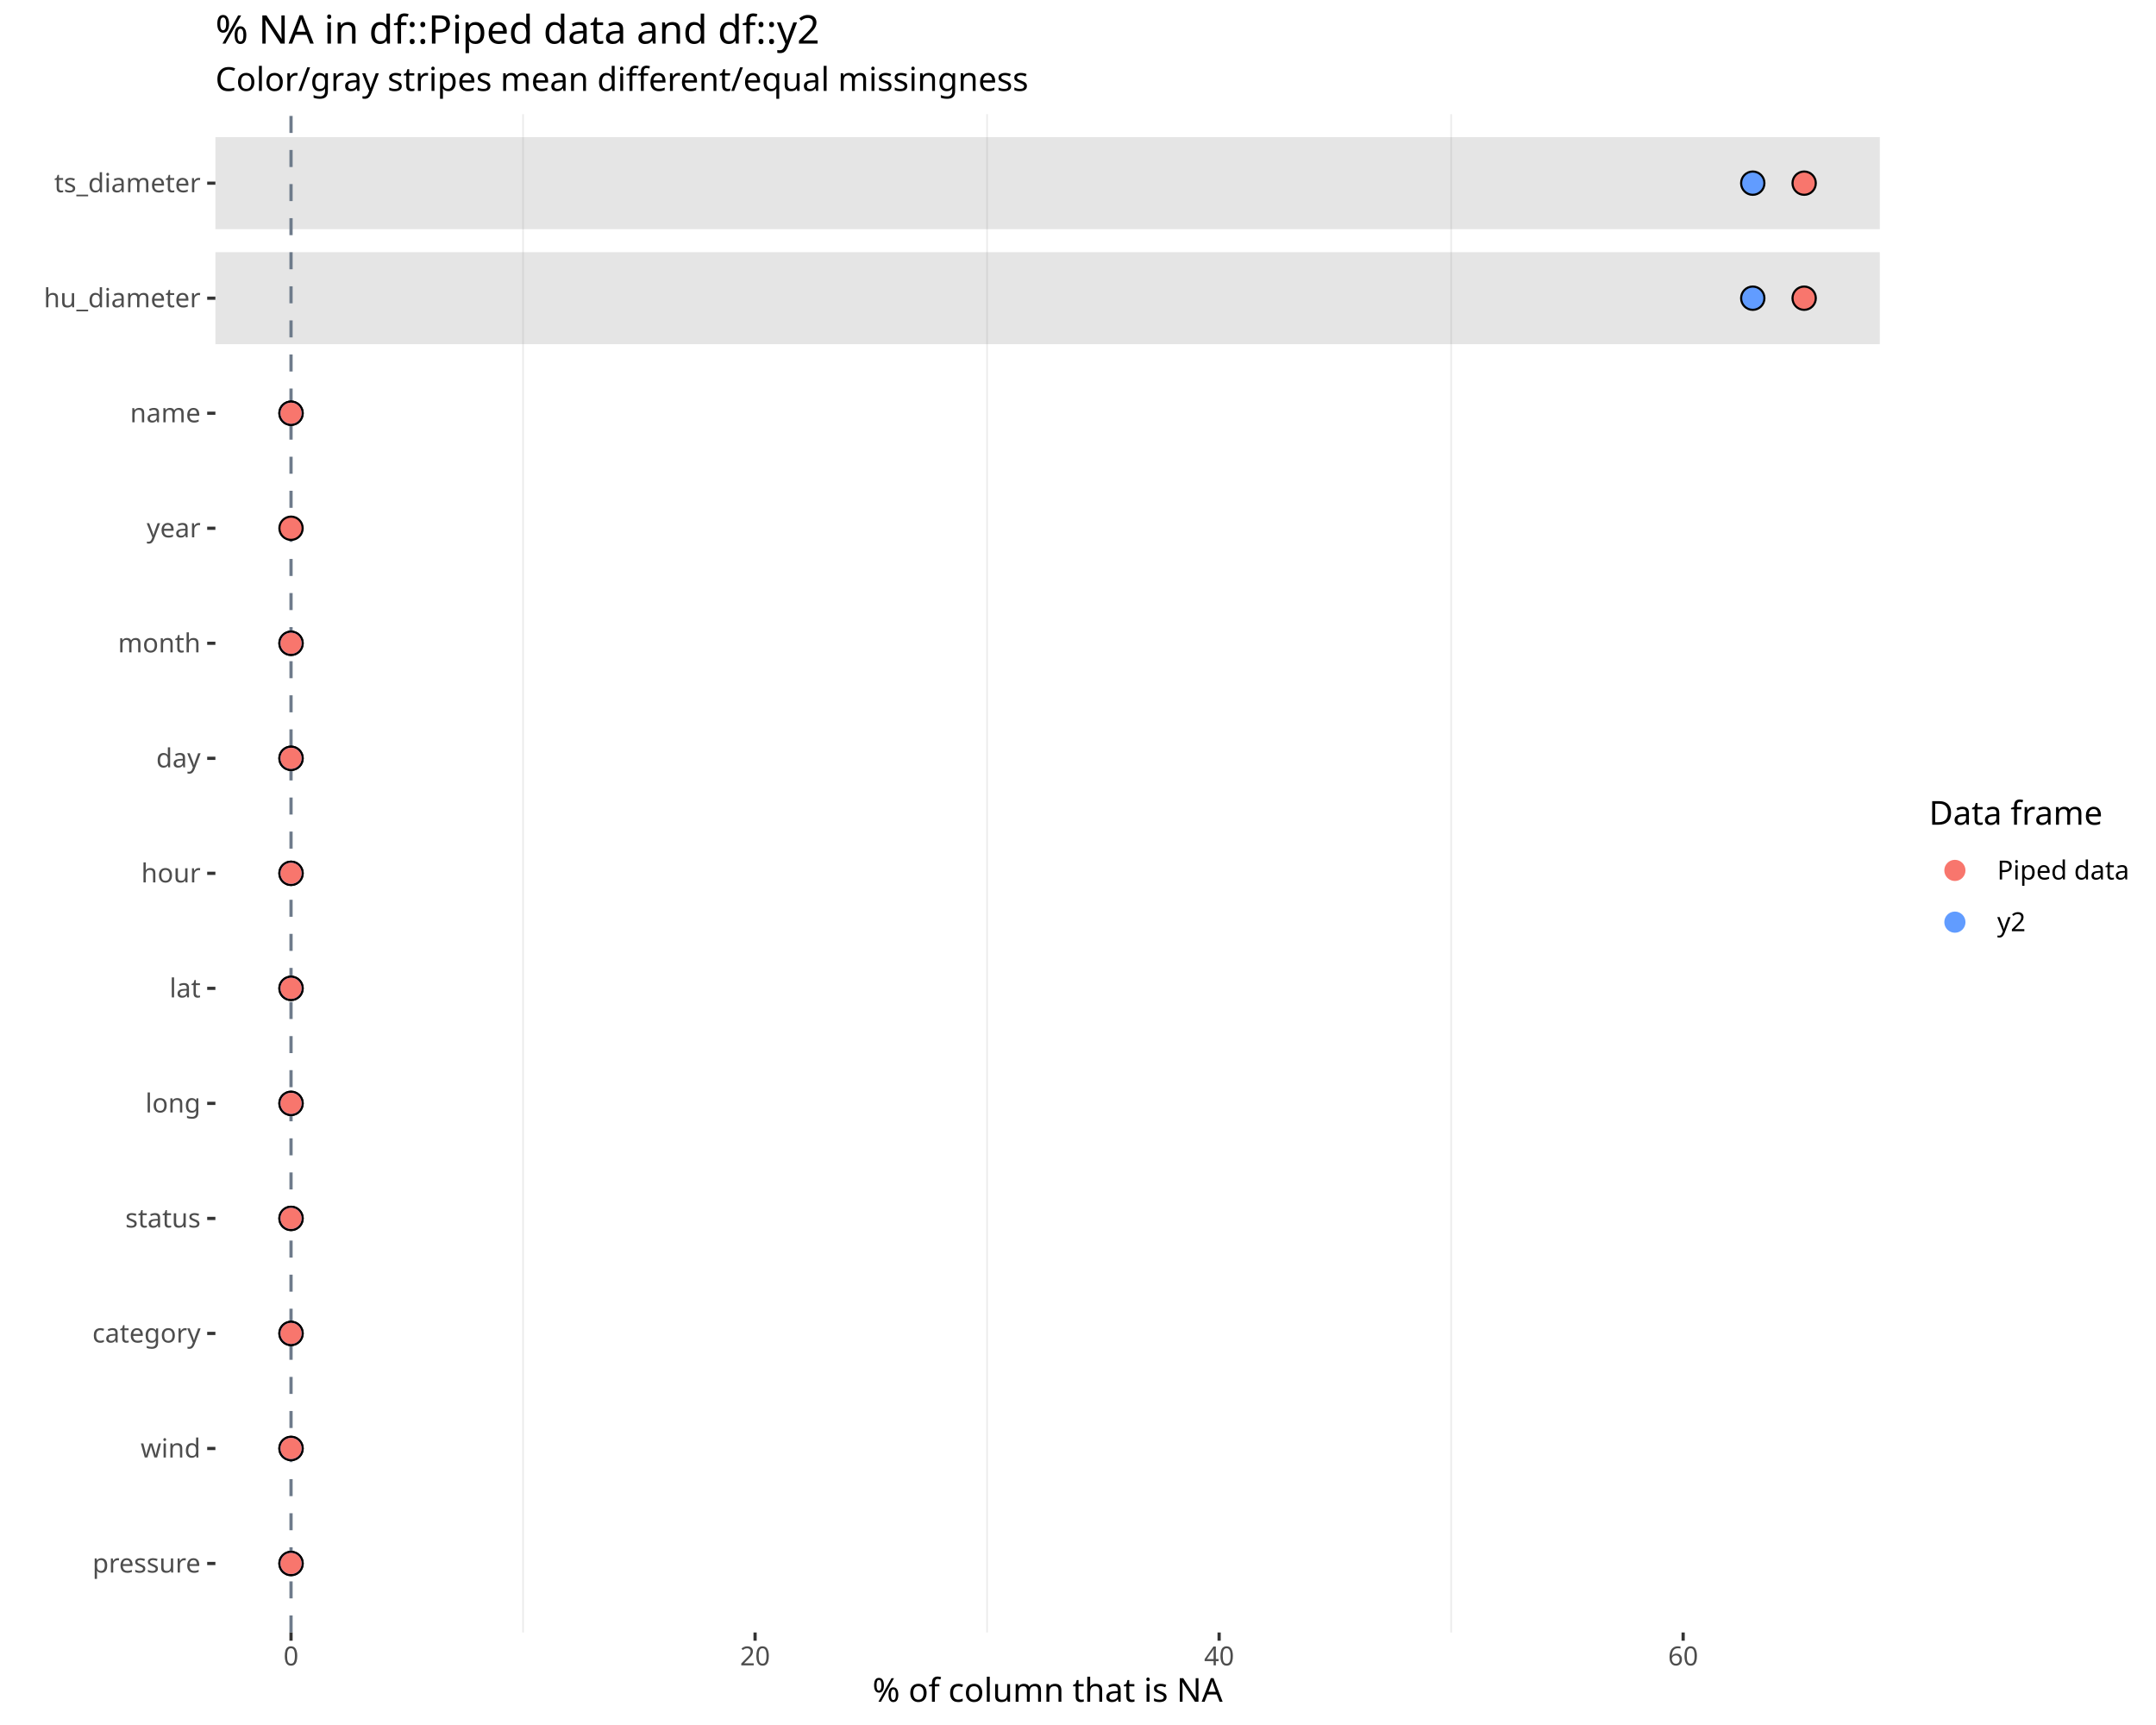
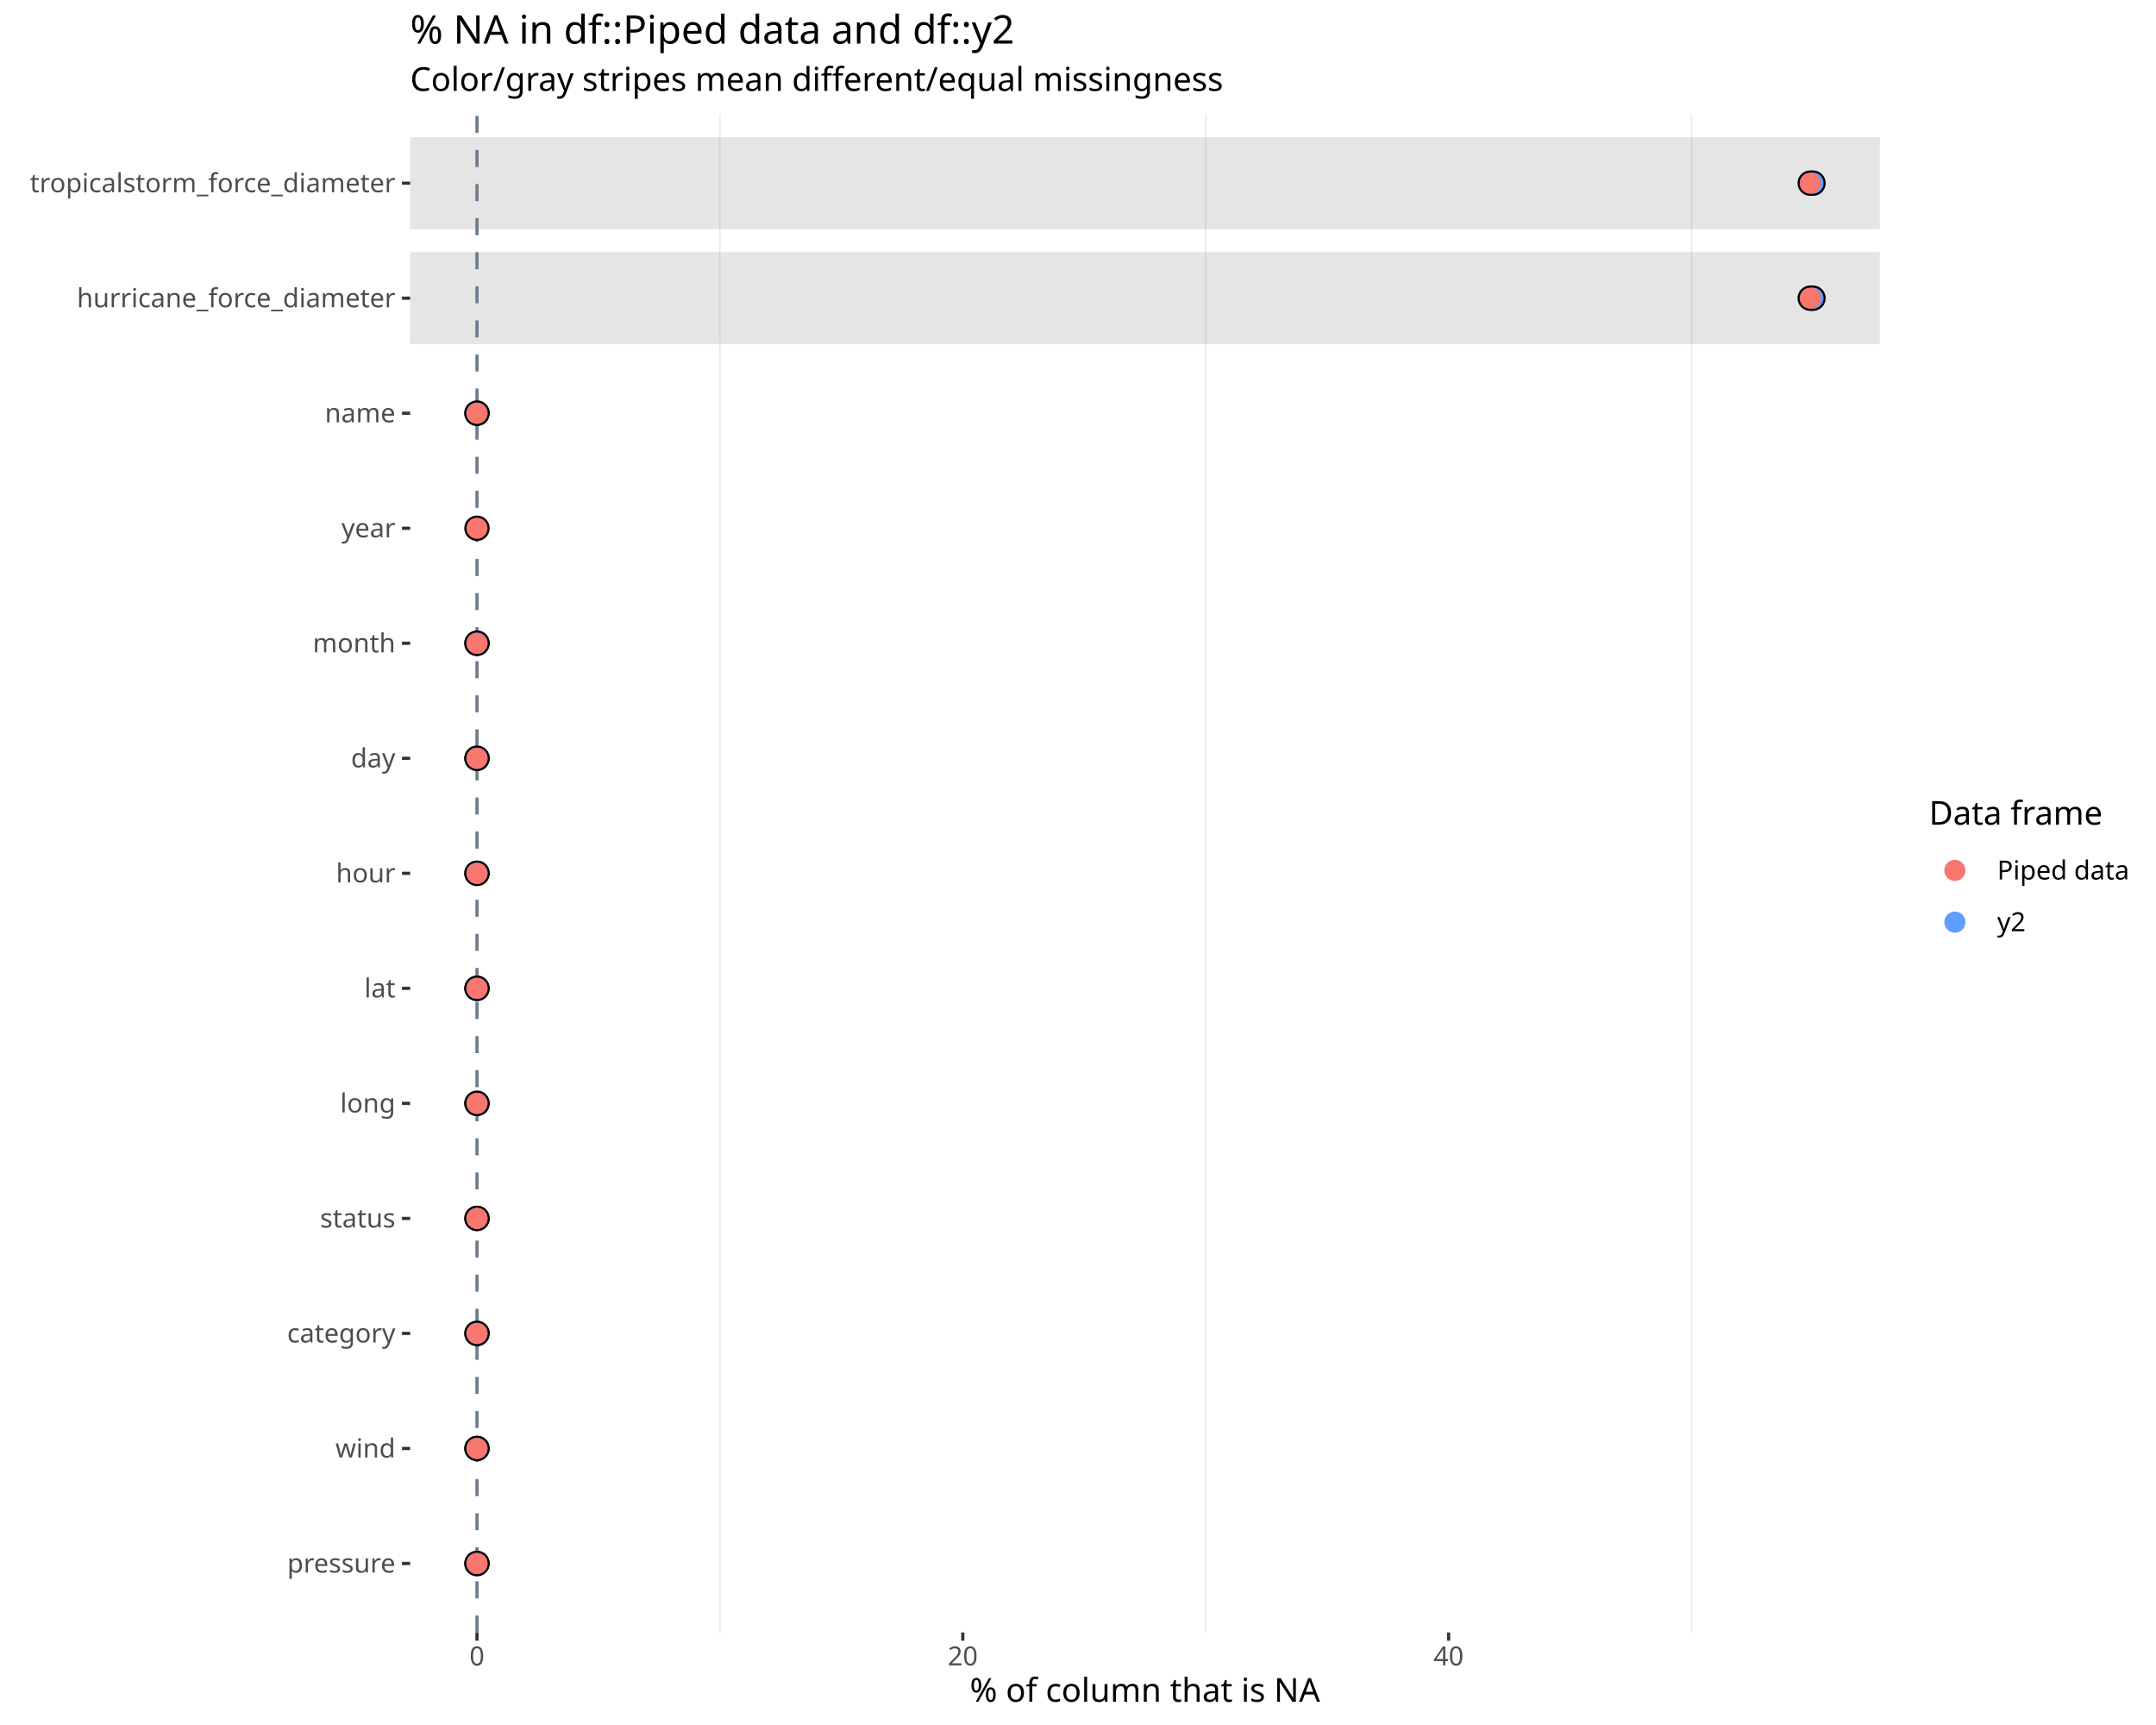
<svg xmlns="http://www.w3.org/2000/svg" class="svglite" data-engine-version="2.0" width="720.00pt" height="576.00pt" viewBox="0 0 720.00 576.00">
  <defs>
    <style type="text/css">
    .svglite line, .svglite polyline, .svglite polygon, .svglite path, .svglite rect, .svglite circle {
      fill: none;
      stroke: #000000;
      stroke-linecap: round;
      stroke-linejoin: round;
      stroke-miterlimit: 10.00;
    }
  </style>
  </defs>
  <rect width="100%" height="100%" style="stroke: none; fill: #FFFFFF;" />
  <defs>
    <clipPath id="cpMC4wMHw3MjAuMDB8MC4wMHw1NzYuMDA=">
      <rect x="0.00" y="0.00" width="720.00" height="576.00" />
    </clipPath>
  </defs>
  <g clip-path="url(#cpMC4wMHw3MjAuMDB8MC4wMHw1NzYuMDA=)">
    <rect x="0.00" y="0.00" width="720.00" height="576.00" style="stroke-width: 1.07; stroke: #FFFFFF; fill: #FFFFFF;" />
  </g>
  <defs>
-     <clipPath id="cpNzEuOTN8NjI3Ljc2fDM4LjEyfDU0NS4xMQ==">
-       <rect x="71.93" y="38.12" width="555.83" height="507.00" />
+     <clipPath id="cpMTM2Ljk4fDYyNy43NnwzOC4xMnw1NDUuMTE=">
+       <rect x="136.98" y="38.12" width="490.78" height="507.00" />
    </clipPath>
  </defs>
-   <g clip-path="url(#cpNzEuOTN8NjI3Ljc2fDM4LjEyfDU0NS4xMQ==)">
-     <rect x="71.93" y="38.12" width="555.83" height="507.00" style="stroke-width: 1.07; stroke: none; fill: #FFFFFF;" />
-     <polyline points="174.68,545.11 174.68,38.12 " style="stroke-width: 0.53; stroke: #EBEBEB; stroke-linecap: butt;" />
-     <polyline points="329.64,545.11 329.64,38.12 " style="stroke-width: 0.53; stroke: #EBEBEB; stroke-linecap: butt;" />
-     <polyline points="484.61,545.11 484.61,38.12 " style="stroke-width: 0.53; stroke: #EBEBEB; stroke-linecap: butt;" />
-     <rect x="-677.63" y="506.70" width="2324.48" height="30.73" style="stroke-width: 1.07; stroke: none; stroke-linecap: square; stroke-linejoin: miter;" />
-     <rect x="-677.63" y="468.29" width="2324.48" height="30.73" style="stroke-width: 1.07; stroke: none; stroke-linecap: square; stroke-linejoin: miter;" />
-     <rect x="-677.63" y="429.89" width="2324.48" height="30.73" style="stroke-width: 1.07; stroke: none; stroke-linecap: square; stroke-linejoin: miter;" />
-     <rect x="-677.63" y="391.48" width="2324.48" height="30.73" style="stroke-width: 1.07; stroke: none; stroke-linecap: square; stroke-linejoin: miter;" />
-     <rect x="-677.63" y="353.07" width="2324.48" height="30.73" style="stroke-width: 1.07; stroke: none; stroke-linecap: square; stroke-linejoin: miter;" />
-     <rect x="-677.63" y="314.66" width="2324.48" height="30.73" style="stroke-width: 1.07; stroke: none; stroke-linecap: square; stroke-linejoin: miter;" />
-     <rect x="-677.63" y="276.25" width="2324.48" height="30.73" style="stroke-width: 1.07; stroke: none; stroke-linecap: square; stroke-linejoin: miter;" />
-     <rect x="-677.63" y="237.84" width="2324.48" height="30.73" style="stroke-width: 1.07; stroke: none; stroke-linecap: square; stroke-linejoin: miter;" />
-     <rect x="-677.63" y="199.43" width="2324.48" height="30.73" style="stroke-width: 1.07; stroke: none; stroke-linecap: square; stroke-linejoin: miter;" />
-     <rect x="-677.63" y="161.02" width="2324.48" height="30.73" style="stroke-width: 1.07; stroke: none; stroke-linecap: square; stroke-linejoin: miter;" />
-     <rect x="-677.63" y="122.62" width="2324.48" height="30.73" style="stroke-width: 1.07; stroke: none; stroke-linecap: square; stroke-linejoin: miter;" />
-     <rect x="-677.63" y="84.21" width="2324.48" height="30.73" style="stroke-width: 1.07; stroke: none; stroke-linecap: square; stroke-linejoin: miter; fill: #7F7F7F; fill-opacity: 0.20;" />
-     <rect x="-677.63" y="45.80" width="2324.48" height="30.73" style="stroke-width: 1.07; stroke: none; stroke-linecap: square; stroke-linejoin: miter; fill: #7F7F7F; fill-opacity: 0.20;" />
-     <rect x="-677.63" y="7.39" width="2324.48" height="30.73" style="stroke-width: 1.07; stroke: none; stroke-linecap: square; stroke-linejoin: miter;" />
-     <rect x="-677.63" y="-31.02" width="2324.48" height="30.73" style="stroke-width: 1.07; stroke: none; stroke-linecap: square; stroke-linejoin: miter;" />
-     <rect x="-677.63" y="-69.43" width="2324.48" height="30.73" style="stroke-width: 1.07; stroke: none; stroke-linecap: square; stroke-linejoin: miter;" />
-     <rect x="-677.63" y="-107.84" width="2324.48" height="30.73" style="stroke-width: 1.07; stroke: none; stroke-linecap: square; stroke-linejoin: miter;" />
-     <rect x="-677.63" y="-146.25" width="2324.48" height="30.73" style="stroke-width: 1.07; stroke: none; stroke-linecap: square; stroke-linejoin: miter;" />
-     <rect x="-677.63" y="-184.65" width="2324.48" height="30.73" style="stroke-width: 1.07; stroke: none; stroke-linecap: square; stroke-linejoin: miter;" />
-     <rect x="-677.63" y="-223.06" width="2324.48" height="30.73" style="stroke-width: 1.07; stroke: none; stroke-linecap: square; stroke-linejoin: miter;" />
-     <rect x="-677.63" y="-261.47" width="2324.48" height="30.73" style="stroke-width: 1.07; stroke: none; stroke-linecap: square; stroke-linejoin: miter;" />
-     <rect x="-677.63" y="-299.88" width="2324.48" height="30.73" style="stroke-width: 1.07; stroke: none; stroke-linecap: square; stroke-linejoin: miter;" />
-     <rect x="-677.63" y="-338.29" width="2324.48" height="30.73" style="stroke-width: 1.07; stroke: none; stroke-linecap: square; stroke-linejoin: miter;" />
-     <rect x="-677.63" y="-376.70" width="2324.48" height="30.73" style="stroke-width: 1.07; stroke: none; stroke-linecap: square; stroke-linejoin: miter;" />
-     <rect x="-677.63" y="-415.11" width="2324.48" height="30.73" style="stroke-width: 1.07; stroke: none; stroke-linecap: square; stroke-linejoin: miter; fill: #7F7F7F; fill-opacity: 0.20;" />
-     <rect x="-677.63" y="-453.52" width="2324.48" height="30.73" style="stroke-width: 1.07; stroke: none; stroke-linecap: square; stroke-linejoin: miter; fill: #7F7F7F; fill-opacity: 0.20;" />
-     <line x1="97.19" y1="545.11" x2="97.19" y2="38.12" style="stroke-width: 1.07; stroke: #6E7B8B; stroke-dasharray: 5.69,5.69; stroke-linecap: butt;" />
-     <circle cx="97.19" cy="522.07" r="3.89" style="stroke-width: 0.71; fill: #000000;" />
-     <circle cx="97.19" cy="483.66" r="3.89" style="stroke-width: 0.71; fill: #000000;" />
-     <circle cx="97.19" cy="445.25" r="3.89" style="stroke-width: 0.71; fill: #000000;" />
-     <circle cx="97.19" cy="406.84" r="3.89" style="stroke-width: 0.71; fill: #000000;" />
-     <circle cx="97.19" cy="368.43" r="3.89" style="stroke-width: 0.71; fill: #000000;" />
-     <circle cx="97.19" cy="330.02" r="3.89" style="stroke-width: 0.71; fill: #000000;" />
-     <circle cx="97.19" cy="291.61" r="3.89" style="stroke-width: 0.71; fill: #000000;" />
-     <circle cx="97.19" cy="253.21" r="3.89" style="stroke-width: 0.71; fill: #000000;" />
-     <circle cx="97.19" cy="214.80" r="3.89" style="stroke-width: 0.71; fill: #000000;" />
-     <circle cx="97.19" cy="137.98" r="3.89" style="stroke-width: 0.71; fill: #000000;" />
-     <circle cx="585.34" cy="99.57" r="3.89" style="stroke-width: 0.71; fill: #000000;" />
-     <circle cx="585.34" cy="61.16" r="3.89" style="stroke-width: 0.71; fill: #000000;" />
-     <circle cx="97.19" cy="522.07" r="3.89" style="stroke-width: 0.71; fill: #000000;" />
-     <circle cx="97.19" cy="483.66" r="3.89" style="stroke-width: 0.71; fill: #000000;" />
-     <circle cx="97.19" cy="445.25" r="3.89" style="stroke-width: 0.71; fill: #000000;" />
-     <circle cx="97.19" cy="406.84" r="3.89" style="stroke-width: 0.71; fill: #000000;" />
-     <circle cx="97.19" cy="368.43" r="3.89" style="stroke-width: 0.71; fill: #000000;" />
-     <circle cx="97.19" cy="330.02" r="3.89" style="stroke-width: 0.71; fill: #000000;" />
-     <circle cx="97.19" cy="291.61" r="3.89" style="stroke-width: 0.71; fill: #000000;" />
-     <circle cx="97.19" cy="253.21" r="3.89" style="stroke-width: 0.71; fill: #000000;" />
-     <circle cx="97.19" cy="214.80" r="3.89" style="stroke-width: 0.71; fill: #000000;" />
-     <circle cx="97.19" cy="176.39" r="3.89" style="stroke-width: 0.71; fill: #000000;" />
-     <circle cx="97.19" cy="137.98" r="3.89" style="stroke-width: 0.71; fill: #000000;" />
-     <circle cx="602.50" cy="99.57" r="3.89" style="stroke-width: 0.71; fill: #000000;" />
-     <circle cx="602.50" cy="61.16" r="3.89" style="stroke-width: 0.71; fill: #000000;" />
-     <circle cx="97.19" cy="522.07" r="3.18" style="stroke-width: 0.71; stroke: #619CFF; fill: #619CFF;" />
-     <circle cx="97.19" cy="483.66" r="3.18" style="stroke-width: 0.71; stroke: #619CFF; fill: #619CFF;" />
-     <circle cx="97.19" cy="445.25" r="3.18" style="stroke-width: 0.71; stroke: #619CFF; fill: #619CFF;" />
-     <circle cx="97.19" cy="406.84" r="3.18" style="stroke-width: 0.71; stroke: #619CFF; fill: #619CFF;" />
-     <circle cx="97.19" cy="368.43" r="3.18" style="stroke-width: 0.71; stroke: #619CFF; fill: #619CFF;" />
-     <circle cx="97.19" cy="330.02" r="3.18" style="stroke-width: 0.71; stroke: #619CFF; fill: #619CFF;" />
-     <circle cx="97.19" cy="291.61" r="3.18" style="stroke-width: 0.71; stroke: #619CFF; fill: #619CFF;" />
-     <circle cx="97.19" cy="253.21" r="3.18" style="stroke-width: 0.71; stroke: #619CFF; fill: #619CFF;" />
-     <circle cx="97.19" cy="214.80" r="3.18" style="stroke-width: 0.71; stroke: #619CFF; fill: #619CFF;" />
-     <circle cx="97.19" cy="137.98" r="3.18" style="stroke-width: 0.71; stroke: #619CFF; fill: #619CFF;" />
-     <circle cx="585.34" cy="99.57" r="3.18" style="stroke-width: 0.71; stroke: #619CFF; fill: #619CFF;" />
-     <circle cx="585.34" cy="61.16" r="3.18" style="stroke-width: 0.71; stroke: #619CFF; fill: #619CFF;" />
-     <circle cx="97.19" cy="522.07" r="3.18" style="stroke-width: 0.71; stroke: #F8766D; fill: #F8766D;" />
-     <circle cx="97.19" cy="483.66" r="3.18" style="stroke-width: 0.71; stroke: #F8766D; fill: #F8766D;" />
-     <circle cx="97.19" cy="445.25" r="3.18" style="stroke-width: 0.71; stroke: #F8766D; fill: #F8766D;" />
-     <circle cx="97.19" cy="406.84" r="3.18" style="stroke-width: 0.71; stroke: #F8766D; fill: #F8766D;" />
-     <circle cx="97.19" cy="368.43" r="3.18" style="stroke-width: 0.71; stroke: #F8766D; fill: #F8766D;" />
-     <circle cx="97.19" cy="330.02" r="3.18" style="stroke-width: 0.71; stroke: #F8766D; fill: #F8766D;" />
-     <circle cx="97.19" cy="291.61" r="3.18" style="stroke-width: 0.71; stroke: #F8766D; fill: #F8766D;" />
-     <circle cx="97.19" cy="253.21" r="3.18" style="stroke-width: 0.71; stroke: #F8766D; fill: #F8766D;" />
-     <circle cx="97.19" cy="214.80" r="3.18" style="stroke-width: 0.71; stroke: #F8766D; fill: #F8766D;" />
-     <circle cx="97.19" cy="176.39" r="3.18" style="stroke-width: 0.71; stroke: #F8766D; fill: #F8766D;" />
-     <circle cx="97.19" cy="137.98" r="3.18" style="stroke-width: 0.71; stroke: #F8766D; fill: #F8766D;" />
-     <circle cx="602.50" cy="99.57" r="3.18" style="stroke-width: 0.71; stroke: #F8766D; fill: #F8766D;" />
-     <circle cx="602.50" cy="61.16" r="3.18" style="stroke-width: 0.71; stroke: #F8766D; fill: #F8766D;" />
+   <g clip-path="url(#cpMTM2Ljk4fDYyNy43NnwzOC4xMnw1NDUuMTE=)">
+     <rect x="136.98" y="38.12" width="490.78" height="507.00" style="stroke-width: 1.07; stroke: none; fill: #FFFFFF;" />
+     <polyline points="240.41,545.11 240.41,38.12 " style="stroke-width: 0.53; stroke: #EBEBEB; stroke-linecap: butt;" />
+     <polyline points="402.65,545.11 402.65,38.12 " style="stroke-width: 0.53; stroke: #EBEBEB; stroke-linecap: butt;" />
+     <polyline points="564.89,545.11 564.89,38.12 " style="stroke-width: 0.53; stroke: #EBEBEB; stroke-linecap: butt;" />
+     <rect x="-651.92" y="506.70" width="2433.64" height="30.73" style="stroke-width: 1.07; stroke: none; stroke-linecap: square; stroke-linejoin: miter;" />
+     <rect x="-651.92" y="468.29" width="2433.64" height="30.73" style="stroke-width: 1.07; stroke: none; stroke-linecap: square; stroke-linejoin: miter;" />
+     <rect x="-651.92" y="429.89" width="2433.64" height="30.73" style="stroke-width: 1.07; stroke: none; stroke-linecap: square; stroke-linejoin: miter;" />
+     <rect x="-651.92" y="391.48" width="2433.64" height="30.73" style="stroke-width: 1.07; stroke: none; stroke-linecap: square; stroke-linejoin: miter;" />
+     <rect x="-651.92" y="353.07" width="2433.64" height="30.73" style="stroke-width: 1.07; stroke: none; stroke-linecap: square; stroke-linejoin: miter;" />
+     <rect x="-651.92" y="314.66" width="2433.64" height="30.73" style="stroke-width: 1.07; stroke: none; stroke-linecap: square; stroke-linejoin: miter;" />
+     <rect x="-651.92" y="276.25" width="2433.64" height="30.73" style="stroke-width: 1.07; stroke: none; stroke-linecap: square; stroke-linejoin: miter;" />
+     <rect x="-651.92" y="237.84" width="2433.64" height="30.73" style="stroke-width: 1.07; stroke: none; stroke-linecap: square; stroke-linejoin: miter;" />
+     <rect x="-651.92" y="199.43" width="2433.64" height="30.73" style="stroke-width: 1.07; stroke: none; stroke-linecap: square; stroke-linejoin: miter;" />
+     <rect x="-651.92" y="161.02" width="2433.64" height="30.73" style="stroke-width: 1.07; stroke: none; stroke-linecap: square; stroke-linejoin: miter;" />
+     <rect x="-651.92" y="122.62" width="2433.64" height="30.73" style="stroke-width: 1.07; stroke: none; stroke-linecap: square; stroke-linejoin: miter;" />
+     <rect x="-651.92" y="84.21" width="2433.64" height="30.73" style="stroke-width: 1.07; stroke: none; stroke-linecap: square; stroke-linejoin: miter; fill: #7F7F7F; fill-opacity: 0.20;" />
+     <rect x="-651.92" y="45.80" width="2433.64" height="30.73" style="stroke-width: 1.07; stroke: none; stroke-linecap: square; stroke-linejoin: miter; fill: #7F7F7F; fill-opacity: 0.20;" />
+     <rect x="-651.92" y="7.39" width="2433.64" height="30.73" style="stroke-width: 1.07; stroke: none; stroke-linecap: square; stroke-linejoin: miter;" />
+     <rect x="-651.92" y="-31.02" width="2433.64" height="30.73" style="stroke-width: 1.07; stroke: none; stroke-linecap: square; stroke-linejoin: miter;" />
+     <rect x="-651.92" y="-69.43" width="2433.64" height="30.73" style="stroke-width: 1.07; stroke: none; stroke-linecap: square; stroke-linejoin: miter;" />
+     <rect x="-651.92" y="-107.84" width="2433.64" height="30.73" style="stroke-width: 1.07; stroke: none; stroke-linecap: square; stroke-linejoin: miter;" />
+     <rect x="-651.92" y="-146.25" width="2433.64" height="30.73" style="stroke-width: 1.07; stroke: none; stroke-linecap: square; stroke-linejoin: miter;" />
+     <rect x="-651.92" y="-184.65" width="2433.64" height="30.73" style="stroke-width: 1.07; stroke: none; stroke-linecap: square; stroke-linejoin: miter;" />
+     <rect x="-651.92" y="-223.06" width="2433.64" height="30.73" style="stroke-width: 1.07; stroke: none; stroke-linecap: square; stroke-linejoin: miter;" />
+     <rect x="-651.92" y="-261.47" width="2433.64" height="30.73" style="stroke-width: 1.07; stroke: none; stroke-linecap: square; stroke-linejoin: miter;" />
+     <rect x="-651.92" y="-299.88" width="2433.64" height="30.73" style="stroke-width: 1.07; stroke: none; stroke-linecap: square; stroke-linejoin: miter;" />
+     <rect x="-651.92" y="-338.29" width="2433.64" height="30.73" style="stroke-width: 1.07; stroke: none; stroke-linecap: square; stroke-linejoin: miter;" />
+     <rect x="-651.92" y="-376.70" width="2433.64" height="30.73" style="stroke-width: 1.07; stroke: none; stroke-linecap: square; stroke-linejoin: miter;" />
+     <rect x="-651.92" y="-415.11" width="2433.64" height="30.73" style="stroke-width: 1.07; stroke: none; stroke-linecap: square; stroke-linejoin: miter; fill: #7F7F7F; fill-opacity: 0.20;" />
+     <rect x="-651.92" y="-453.52" width="2433.64" height="30.73" style="stroke-width: 1.07; stroke: none; stroke-linecap: square; stroke-linejoin: miter; fill: #7F7F7F; fill-opacity: 0.20;" />
+     <line x1="159.29" y1="545.11" x2="159.29" y2="38.12" style="stroke-width: 1.07; stroke: #6E7B8B; stroke-dasharray: 5.69,5.69; stroke-linecap: butt;" />
+     <circle cx="159.29" cy="522.07" r="3.89" style="stroke-width: 0.71; fill: #000000;" />
+     <circle cx="159.29" cy="483.66" r="3.89" style="stroke-width: 0.71; fill: #000000;" />
+     <circle cx="159.29" cy="445.25" r="3.89" style="stroke-width: 0.71; fill: #000000;" />
+     <circle cx="159.29" cy="406.84" r="3.89" style="stroke-width: 0.71; fill: #000000;" />
+     <circle cx="159.29" cy="368.43" r="3.89" style="stroke-width: 0.71; fill: #000000;" />
+     <circle cx="159.29" cy="330.02" r="3.89" style="stroke-width: 0.71; fill: #000000;" />
+     <circle cx="159.29" cy="291.61" r="3.89" style="stroke-width: 0.71; fill: #000000;" />
+     <circle cx="159.29" cy="253.21" r="3.89" style="stroke-width: 0.71; fill: #000000;" />
+     <circle cx="159.29" cy="214.80" r="3.89" style="stroke-width: 0.71; fill: #000000;" />
+     <circle cx="159.29" cy="137.98" r="3.89" style="stroke-width: 0.71; fill: #000000;" />
+     <circle cx="605.45" cy="99.57" r="3.89" style="stroke-width: 0.71; fill: #000000;" />
+     <circle cx="605.45" cy="61.16" r="3.89" style="stroke-width: 0.71; fill: #000000;" />
+     <circle cx="159.29" cy="522.07" r="3.89" style="stroke-width: 0.71; fill: #000000;" />
+     <circle cx="159.29" cy="483.66" r="3.89" style="stroke-width: 0.71; fill: #000000;" />
+     <circle cx="159.29" cy="445.25" r="3.89" style="stroke-width: 0.71; fill: #000000;" />
+     <circle cx="159.29" cy="406.84" r="3.89" style="stroke-width: 0.71; fill: #000000;" />
+     <circle cx="159.29" cy="368.43" r="3.89" style="stroke-width: 0.71; fill: #000000;" />
+     <circle cx="159.29" cy="330.02" r="3.89" style="stroke-width: 0.71; fill: #000000;" />
+     <circle cx="159.29" cy="291.61" r="3.89" style="stroke-width: 0.71; fill: #000000;" />
+     <circle cx="159.29" cy="253.21" r="3.89" style="stroke-width: 0.71; fill: #000000;" />
+     <circle cx="159.29" cy="214.80" r="3.89" style="stroke-width: 0.71; fill: #000000;" />
+     <circle cx="159.29" cy="176.39" r="3.89" style="stroke-width: 0.71; fill: #000000;" />
+     <circle cx="159.29" cy="137.98" r="3.89" style="stroke-width: 0.71; fill: #000000;" />
+     <circle cx="604.53" cy="99.57" r="3.89" style="stroke-width: 0.71; fill: #000000;" />
+     <circle cx="604.53" cy="61.16" r="3.89" style="stroke-width: 0.71; fill: #000000;" />
+     <circle cx="159.29" cy="522.07" r="3.18" style="stroke-width: 0.71; stroke: #619CFF; fill: #619CFF;" />
+     <circle cx="159.29" cy="483.66" r="3.18" style="stroke-width: 0.71; stroke: #619CFF; fill: #619CFF;" />
+     <circle cx="159.29" cy="445.25" r="3.18" style="stroke-width: 0.71; stroke: #619CFF; fill: #619CFF;" />
+     <circle cx="159.29" cy="406.84" r="3.18" style="stroke-width: 0.71; stroke: #619CFF; fill: #619CFF;" />
+     <circle cx="159.29" cy="368.43" r="3.18" style="stroke-width: 0.71; stroke: #619CFF; fill: #619CFF;" />
+     <circle cx="159.29" cy="330.02" r="3.18" style="stroke-width: 0.71; stroke: #619CFF; fill: #619CFF;" />
+     <circle cx="159.29" cy="291.61" r="3.18" style="stroke-width: 0.71; stroke: #619CFF; fill: #619CFF;" />
+     <circle cx="159.29" cy="253.21" r="3.18" style="stroke-width: 0.71; stroke: #619CFF; fill: #619CFF;" />
+     <circle cx="159.29" cy="214.80" r="3.18" style="stroke-width: 0.71; stroke: #619CFF; fill: #619CFF;" />
+     <circle cx="159.29" cy="137.98" r="3.18" style="stroke-width: 0.71; stroke: #619CFF; fill: #619CFF;" />
+     <circle cx="605.45" cy="99.57" r="3.18" style="stroke-width: 0.71; stroke: #619CFF; fill: #619CFF;" />
+     <circle cx="605.45" cy="61.16" r="3.18" style="stroke-width: 0.71; stroke: #619CFF; fill: #619CFF;" />
+     <circle cx="159.29" cy="522.07" r="3.18" style="stroke-width: 0.71; stroke: #F8766D; fill: #F8766D;" />
+     <circle cx="159.29" cy="483.66" r="3.18" style="stroke-width: 0.71; stroke: #F8766D; fill: #F8766D;" />
+     <circle cx="159.29" cy="445.25" r="3.18" style="stroke-width: 0.71; stroke: #F8766D; fill: #F8766D;" />
+     <circle cx="159.29" cy="406.84" r="3.18" style="stroke-width: 0.71; stroke: #F8766D; fill: #F8766D;" />
+     <circle cx="159.29" cy="368.43" r="3.18" style="stroke-width: 0.71; stroke: #F8766D; fill: #F8766D;" />
+     <circle cx="159.29" cy="330.02" r="3.18" style="stroke-width: 0.71; stroke: #F8766D; fill: #F8766D;" />
+     <circle cx="159.29" cy="291.61" r="3.18" style="stroke-width: 0.71; stroke: #F8766D; fill: #F8766D;" />
+     <circle cx="159.29" cy="253.21" r="3.18" style="stroke-width: 0.71; stroke: #F8766D; fill: #F8766D;" />
+     <circle cx="159.29" cy="214.80" r="3.18" style="stroke-width: 0.71; stroke: #F8766D; fill: #F8766D;" />
+     <circle cx="159.29" cy="176.39" r="3.18" style="stroke-width: 0.71; stroke: #F8766D; fill: #F8766D;" />
+     <circle cx="159.29" cy="137.98" r="3.18" style="stroke-width: 0.71; stroke: #F8766D; fill: #F8766D;" />
+     <circle cx="604.53" cy="99.57" r="3.18" style="stroke-width: 0.71; stroke: #F8766D; fill: #F8766D;" />
+     <circle cx="604.53" cy="61.16" r="3.18" style="stroke-width: 0.71; stroke: #F8766D; fill: #F8766D;" />
  </g>
  <g clip-path="url(#cpMC4wMHw3MjAuMDB8MC4wMHw1NzYuMDA=)">
-     <text x="67.00" y="525.10" text-anchor="end" style="font-size: 8.80px; fill: #4D4D4D; font-family: sans;" textLength="34.25px" lengthAdjust="spacingAndGlyphs">pressure</text>
-     <text x="67.00" y="486.69" text-anchor="end" style="font-size: 8.80px; fill: #4D4D4D; font-family: sans;" textLength="18.10px" lengthAdjust="spacingAndGlyphs">wind</text>
-     <text x="67.00" y="448.28" text-anchor="end" style="font-size: 8.80px; fill: #4D4D4D; font-family: sans;" textLength="33.76px" lengthAdjust="spacingAndGlyphs">category</text>
-     <text x="67.00" y="409.87" text-anchor="end" style="font-size: 8.80px; fill: #4D4D4D; font-family: sans;" textLength="23.49px" lengthAdjust="spacingAndGlyphs">status</text>
-     <text x="67.00" y="371.46" text-anchor="end" style="font-size: 8.80px; fill: #4D4D4D; font-family: sans;" textLength="16.64px" lengthAdjust="spacingAndGlyphs">long</text>
-     <text x="67.00" y="333.05" text-anchor="end" style="font-size: 8.80px; fill: #4D4D4D; font-family: sans;" textLength="9.29px" lengthAdjust="spacingAndGlyphs">lat</text>
-     <text x="67.00" y="294.64" text-anchor="end" style="font-size: 8.80px; fill: #4D4D4D; font-family: sans;" textLength="17.61px" lengthAdjust="spacingAndGlyphs">hour</text>
-     <text x="67.00" y="256.23" text-anchor="end" style="font-size: 8.80px; fill: #4D4D4D; font-family: sans;" textLength="14.19px" lengthAdjust="spacingAndGlyphs">day</text>
-     <text x="67.00" y="217.83" text-anchor="end" style="font-size: 8.80px; fill: #4D4D4D; font-family: sans;" textLength="24.46px" lengthAdjust="spacingAndGlyphs">month</text>
-     <text x="67.00" y="179.42" text-anchor="end" style="font-size: 8.80px; fill: #4D4D4D; font-family: sans;" textLength="17.12px" lengthAdjust="spacingAndGlyphs">year</text>
-     <text x="67.00" y="141.01" text-anchor="end" style="font-size: 8.80px; fill: #4D4D4D; font-family: sans;" textLength="22.02px" lengthAdjust="spacingAndGlyphs">name</text>
-     <text x="67.00" y="102.60" text-anchor="end" style="font-size: 8.80px; fill: #4D4D4D; font-family: sans;" textLength="48.92px" lengthAdjust="spacingAndGlyphs">hu_diameter</text>
-     <text x="67.00" y="64.19" text-anchor="end" style="font-size: 8.80px; fill: #4D4D4D; font-family: sans;" textLength="45.98px" lengthAdjust="spacingAndGlyphs">ts_diameter</text>
-     <polyline points="69.19,522.07 71.93,522.07 " style="stroke-width: 1.07; stroke: #333333; stroke-linecap: butt;" />
-     <polyline points="69.19,483.66 71.93,483.66 " style="stroke-width: 1.07; stroke: #333333; stroke-linecap: butt;" />
-     <polyline points="69.19,445.25 71.93,445.25 " style="stroke-width: 1.07; stroke: #333333; stroke-linecap: butt;" />
-     <polyline points="69.19,406.84 71.93,406.84 " style="stroke-width: 1.07; stroke: #333333; stroke-linecap: butt;" />
-     <polyline points="69.19,368.43 71.93,368.43 " style="stroke-width: 1.07; stroke: #333333; stroke-linecap: butt;" />
-     <polyline points="69.19,330.02 71.93,330.02 " style="stroke-width: 1.07; stroke: #333333; stroke-linecap: butt;" />
-     <polyline points="69.19,291.61 71.93,291.61 " style="stroke-width: 1.07; stroke: #333333; stroke-linecap: butt;" />
-     <polyline points="69.19,253.21 71.93,253.21 " style="stroke-width: 1.07; stroke: #333333; stroke-linecap: butt;" />
-     <polyline points="69.19,214.80 71.93,214.80 " style="stroke-width: 1.07; stroke: #333333; stroke-linecap: butt;" />
-     <polyline points="69.19,176.39 71.93,176.39 " style="stroke-width: 1.07; stroke: #333333; stroke-linecap: butt;" />
-     <polyline points="69.19,137.98 71.93,137.98 " style="stroke-width: 1.07; stroke: #333333; stroke-linecap: butt;" />
-     <polyline points="69.19,99.57 71.93,99.57 " style="stroke-width: 1.07; stroke: #333333; stroke-linecap: butt;" />
-     <polyline points="69.19,61.16 71.93,61.16 " style="stroke-width: 1.07; stroke: #333333; stroke-linecap: butt;" />
-     <polyline points="97.19,547.85 97.19,545.11 " style="stroke-width: 1.07; stroke: #333333; stroke-linecap: butt;" />
-     <polyline points="252.16,547.85 252.16,545.11 " style="stroke-width: 1.07; stroke: #333333; stroke-linecap: butt;" />
-     <polyline points="407.13,547.85 407.13,545.11 " style="stroke-width: 1.07; stroke: #333333; stroke-linecap: butt;" />
-     <polyline points="562.09,547.85 562.09,545.11 " style="stroke-width: 1.07; stroke: #333333; stroke-linecap: butt;" />
-     <text x="97.19" y="556.10" text-anchor="middle" style="font-size: 8.80px; fill: #4D4D4D; font-family: sans;" textLength="4.89px" lengthAdjust="spacingAndGlyphs">0</text>
-     <text x="252.16" y="556.10" text-anchor="middle" style="font-size: 8.80px; fill: #4D4D4D; font-family: sans;" textLength="9.79px" lengthAdjust="spacingAndGlyphs">20</text>
-     <text x="407.13" y="556.10" text-anchor="middle" style="font-size: 8.80px; fill: #4D4D4D; font-family: sans;" textLength="9.79px" lengthAdjust="spacingAndGlyphs">40</text>
-     <text x="562.09" y="556.10" text-anchor="middle" style="font-size: 8.80px; fill: #4D4D4D; font-family: sans;" textLength="9.79px" lengthAdjust="spacingAndGlyphs">60</text>
-     <text x="349.85" y="568.24" text-anchor="middle" style="font-size: 11.00px; font-family: sans;" textLength="111.28px" lengthAdjust="spacingAndGlyphs">% of column that is NA</text>
+     <text x="132.05" y="525.10" text-anchor="end" style="font-size: 8.80px; fill: #4D4D4D; font-family: sans;" textLength="34.25px" lengthAdjust="spacingAndGlyphs">pressure</text>
+     <text x="132.05" y="486.69" text-anchor="end" style="font-size: 8.80px; fill: #4D4D4D; font-family: sans;" textLength="18.10px" lengthAdjust="spacingAndGlyphs">wind</text>
+     <text x="132.05" y="448.28" text-anchor="end" style="font-size: 8.80px; fill: #4D4D4D; font-family: sans;" textLength="33.76px" lengthAdjust="spacingAndGlyphs">category</text>
+     <text x="132.05" y="409.87" text-anchor="end" style="font-size: 8.80px; fill: #4D4D4D; font-family: sans;" textLength="23.49px" lengthAdjust="spacingAndGlyphs">status</text>
+     <text x="132.05" y="371.46" text-anchor="end" style="font-size: 8.80px; fill: #4D4D4D; font-family: sans;" textLength="16.64px" lengthAdjust="spacingAndGlyphs">long</text>
+     <text x="132.05" y="333.05" text-anchor="end" style="font-size: 8.80px; fill: #4D4D4D; font-family: sans;" textLength="9.29px" lengthAdjust="spacingAndGlyphs">lat</text>
+     <text x="132.05" y="294.64" text-anchor="end" style="font-size: 8.80px; fill: #4D4D4D; font-family: sans;" textLength="17.61px" lengthAdjust="spacingAndGlyphs">hour</text>
+     <text x="132.05" y="256.23" text-anchor="end" style="font-size: 8.80px; fill: #4D4D4D; font-family: sans;" textLength="14.19px" lengthAdjust="spacingAndGlyphs">day</text>
+     <text x="132.05" y="217.83" text-anchor="end" style="font-size: 8.80px; fill: #4D4D4D; font-family: sans;" textLength="24.46px" lengthAdjust="spacingAndGlyphs">month</text>
+     <text x="132.05" y="179.42" text-anchor="end" style="font-size: 8.80px; fill: #4D4D4D; font-family: sans;" textLength="17.12px" lengthAdjust="spacingAndGlyphs">year</text>
+     <text x="132.05" y="141.01" text-anchor="end" style="font-size: 8.80px; fill: #4D4D4D; font-family: sans;" textLength="22.02px" lengthAdjust="spacingAndGlyphs">name</text>
+     <text x="132.05" y="102.60" text-anchor="end" style="font-size: 8.80px; fill: #4D4D4D; font-family: sans;" textLength="100.29px" lengthAdjust="spacingAndGlyphs">hurricane_force_diameter</text>
+     <text x="132.05" y="64.19" text-anchor="end" style="font-size: 8.80px; fill: #4D4D4D; font-family: sans;" textLength="113.97px" lengthAdjust="spacingAndGlyphs">tropicalstorm_force_diameter</text>
+     <polyline points="134.24,522.07 136.98,522.07 " style="stroke-width: 1.07; stroke: #333333; stroke-linecap: butt;" />
+     <polyline points="134.24,483.66 136.98,483.66 " style="stroke-width: 1.07; stroke: #333333; stroke-linecap: butt;" />
+     <polyline points="134.24,445.25 136.98,445.25 " style="stroke-width: 1.07; stroke: #333333; stroke-linecap: butt;" />
+     <polyline points="134.24,406.84 136.98,406.84 " style="stroke-width: 1.07; stroke: #333333; stroke-linecap: butt;" />
+     <polyline points="134.24,368.43 136.98,368.43 " style="stroke-width: 1.07; stroke: #333333; stroke-linecap: butt;" />
+     <polyline points="134.24,330.02 136.98,330.02 " style="stroke-width: 1.07; stroke: #333333; stroke-linecap: butt;" />
+     <polyline points="134.24,291.61 136.98,291.61 " style="stroke-width: 1.07; stroke: #333333; stroke-linecap: butt;" />
+     <polyline points="134.24,253.21 136.98,253.21 " style="stroke-width: 1.07; stroke: #333333; stroke-linecap: butt;" />
+     <polyline points="134.24,214.80 136.98,214.80 " style="stroke-width: 1.07; stroke: #333333; stroke-linecap: butt;" />
+     <polyline points="134.24,176.39 136.98,176.39 " style="stroke-width: 1.07; stroke: #333333; stroke-linecap: butt;" />
+     <polyline points="134.24,137.98 136.98,137.98 " style="stroke-width: 1.07; stroke: #333333; stroke-linecap: butt;" />
+     <polyline points="134.24,99.57 136.98,99.57 " style="stroke-width: 1.07; stroke: #333333; stroke-linecap: butt;" />
+     <polyline points="134.24,61.16 136.98,61.16 " style="stroke-width: 1.07; stroke: #333333; stroke-linecap: butt;" />
+     <polyline points="159.29,547.85 159.29,545.11 " style="stroke-width: 1.07; stroke: #333333; stroke-linecap: butt;" />
+     <polyline points="321.53,547.85 321.53,545.11 " style="stroke-width: 1.07; stroke: #333333; stroke-linecap: butt;" />
+     <polyline points="483.77,547.85 483.77,545.11 " style="stroke-width: 1.07; stroke: #333333; stroke-linecap: butt;" />
+     <text x="159.29" y="556.10" text-anchor="middle" style="font-size: 8.80px; fill: #4D4D4D; font-family: sans;" textLength="4.89px" lengthAdjust="spacingAndGlyphs">0</text>
+     <text x="321.53" y="556.10" text-anchor="middle" style="font-size: 8.80px; fill: #4D4D4D; font-family: sans;" textLength="9.79px" lengthAdjust="spacingAndGlyphs">20</text>
+     <text x="483.77" y="556.10" text-anchor="middle" style="font-size: 8.80px; fill: #4D4D4D; font-family: sans;" textLength="9.79px" lengthAdjust="spacingAndGlyphs">40</text>
+     <text x="382.37" y="568.24" text-anchor="middle" style="font-size: 11.00px; font-family: sans;" textLength="111.28px" lengthAdjust="spacingAndGlyphs">% of column that is NA</text>
    <rect x="638.72" y="261.19" width="75.80" height="60.85" style="stroke-width: 1.07; stroke: none; fill: #FFFFFF;" />
    <text x="644.20" y="275.38" style="font-size: 11.00px; font-family: sans;" textLength="54.42px" lengthAdjust="spacingAndGlyphs">Data frame</text>
    <rect x="644.20" y="282.00" width="17.28" height="17.28" style="stroke-width: 1.07; stroke: none; fill: #FFFFFF;" />
    <rect x="644.91" y="282.71" width="15.86" height="15.86" style="stroke-width: 1.07; stroke: none; stroke-linecap: square; stroke-linejoin: miter;" />
    <circle cx="652.84" cy="290.64" r="3.18" style="stroke-width: 0.71; stroke: #F8766D; fill: #F8766D;" />
    <rect x="644.20" y="299.28" width="17.28" height="17.28" style="stroke-width: 1.07; stroke: none; fill: #FFFFFF;" />
    <rect x="644.91" y="299.99" width="15.86" height="15.86" style="stroke-width: 1.07; stroke: none; stroke-linecap: square; stroke-linejoin: miter;" />
    <circle cx="652.84" cy="307.92" r="3.18" style="stroke-width: 0.71; stroke: #619CFF; fill: #619CFF;" />
    <text x="666.96" y="293.67" style="font-size: 8.80px; font-family: sans;" textLength="42.08px" lengthAdjust="spacingAndGlyphs">Piped data</text>
    <text x="666.96" y="310.95" style="font-size: 8.80px; font-family: sans;" textLength="9.30px" lengthAdjust="spacingAndGlyphs">y2</text>
-     <text x="71.93" y="30.35" style="font-size: 11.00px; font-family: sans;" textLength="253.16px" lengthAdjust="spacingAndGlyphs">Color/gray stripes mean different/equal missingness</text>
-     <text x="71.93" y="14.56" style="font-size: 13.20px; font-family: sans;" textLength="194.47px" lengthAdjust="spacingAndGlyphs">% NA in df::Piped data and df::y2</text>
+     <text x="136.98" y="30.35" style="font-size: 11.00px; font-family: sans;" textLength="253.16px" lengthAdjust="spacingAndGlyphs">Color/gray stripes mean different/equal missingness</text>
+     <text x="136.98" y="14.56" style="font-size: 13.20px; font-family: sans;" textLength="194.47px" lengthAdjust="spacingAndGlyphs">% NA in df::Piped data and df::y2</text>
  </g>
</svg>
